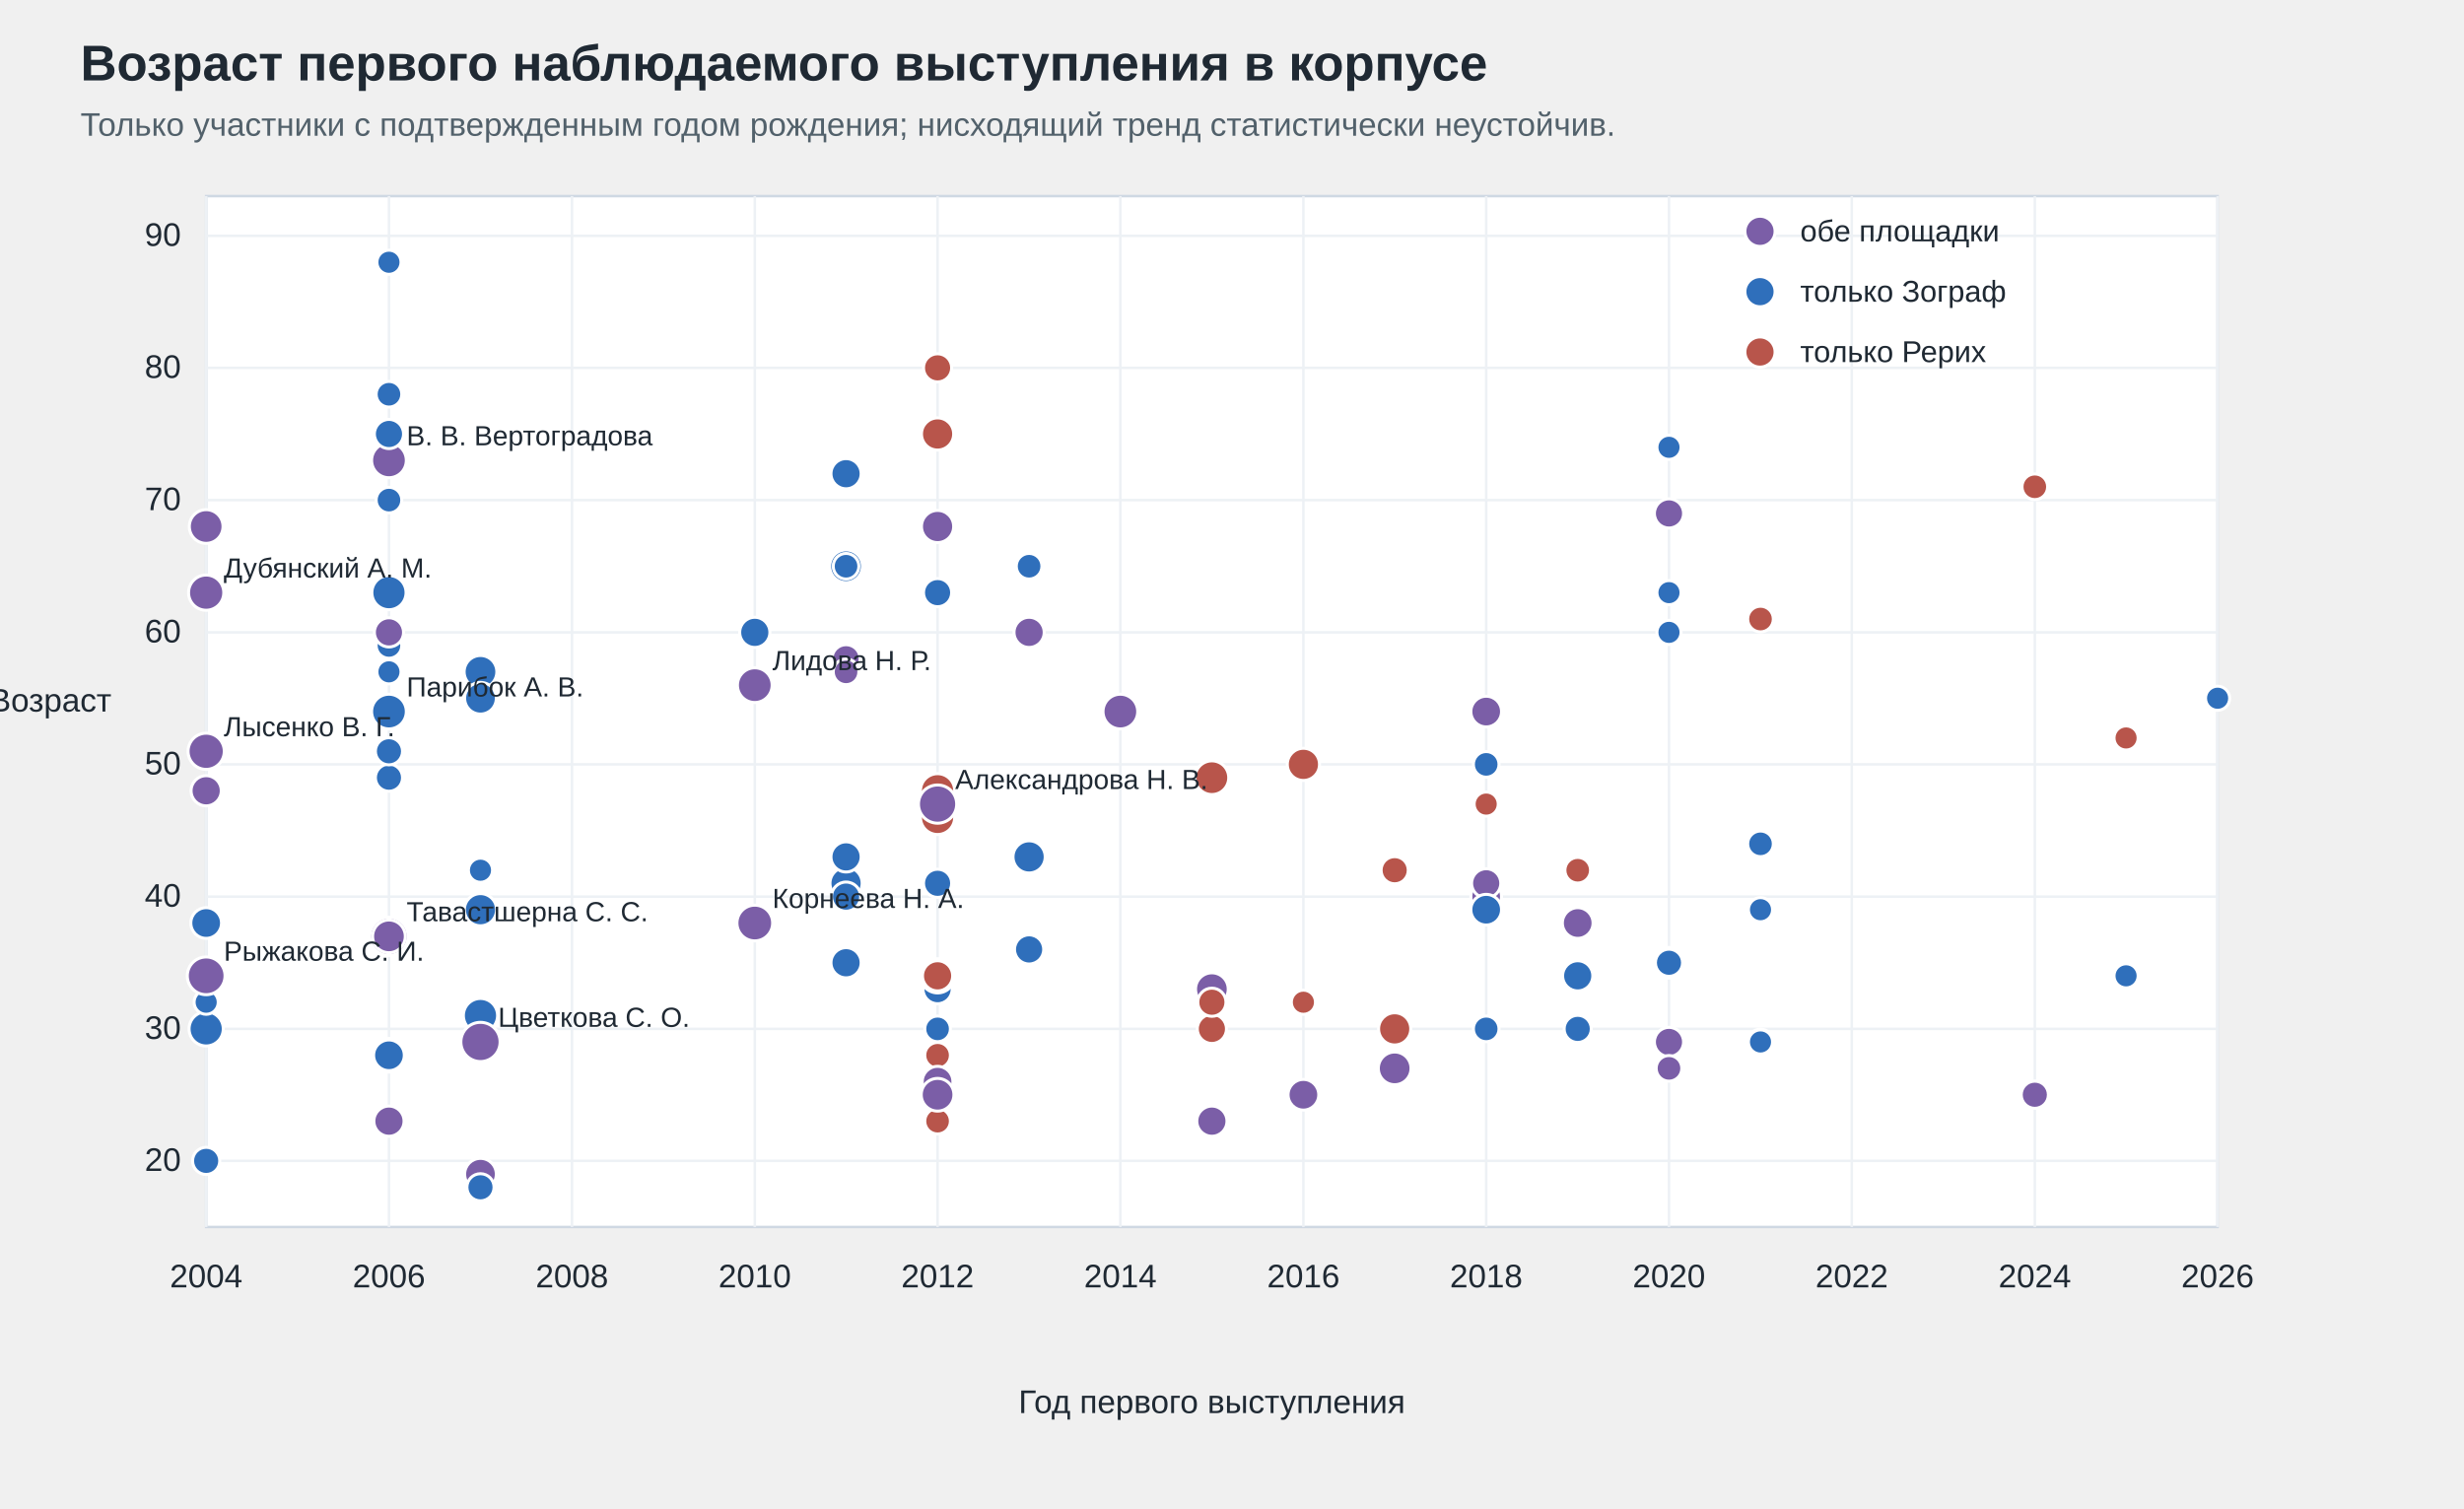
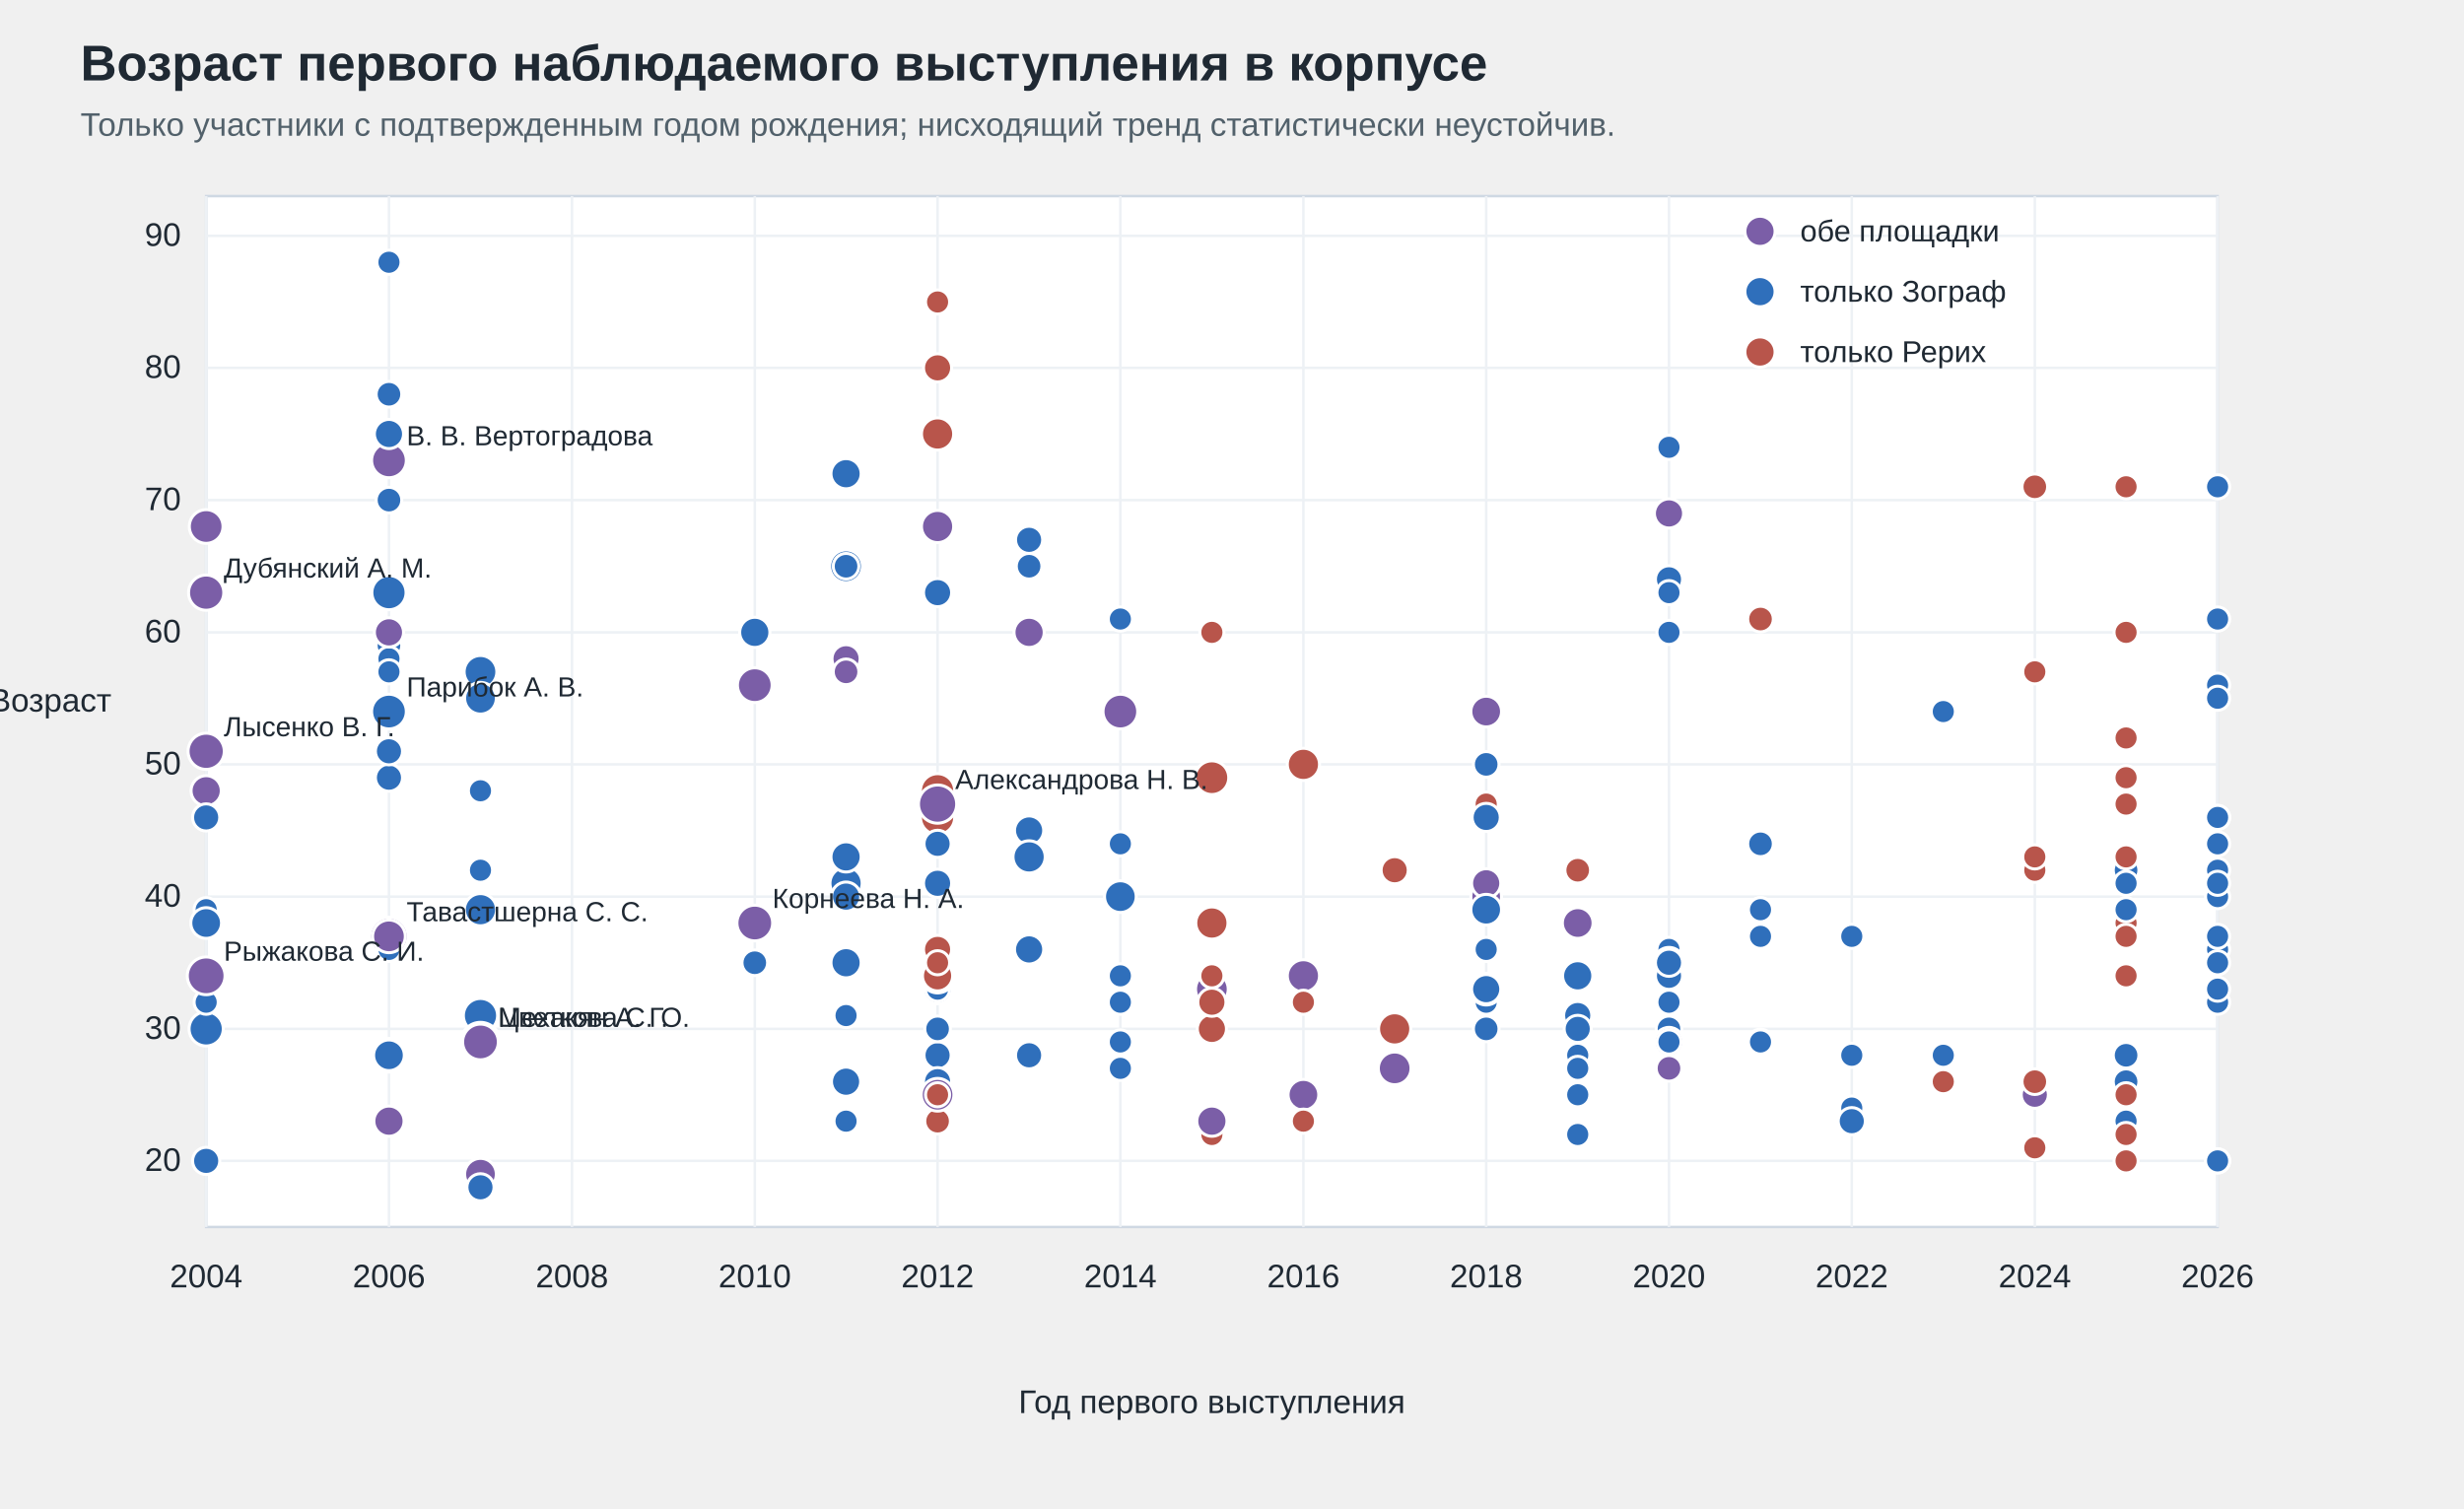
<svg xmlns="http://www.w3.org/2000/svg" width="980" height="600" viewBox="0 0 980 600">
  <style>text{font-family:Arial,'Liberation Sans',sans-serif;fill:#1f2933}.title{font-size:20px;font-weight:700}.sub{font-size:13px;fill:#52616b}.axis{font-size:13px}.small{font-size:12px}.label{font-size:11px}</style>
  <text x="32.0" y="32.0" class="title" text-anchor="start">Возраст первого наблюдаемого выступления в корпусе</text>
  <text x="32.0" y="54.0" class="sub" text-anchor="start">Только участники с подтвержденным годом рождения; нисходящий тренд статистически неустойчив.</text>
  <rect x="82.0" y="78.0" width="800.0" height="410.0" fill="#fff" stroke="#cfd8e3" opacity="1.0" />
  <line x1="82.0" y1="78.0" x2="82.0" y2="488.0" stroke="#edf1f5" stroke-width="1.0" />
  <text x="82.0" y="512.0" class="axis" text-anchor="middle">2004</text>
  <line x1="154.7" y1="78.0" x2="154.7" y2="488.0" stroke="#edf1f5" stroke-width="1.0" />
  <text x="154.7" y="512.0" class="axis" text-anchor="middle">2006</text>
  <line x1="227.5" y1="78.0" x2="227.5" y2="488.0" stroke="#edf1f5" stroke-width="1.0" />
  <text x="227.5" y="512.0" class="axis" text-anchor="middle">2008</text>
  <line x1="300.2" y1="78.0" x2="300.2" y2="488.0" stroke="#edf1f5" stroke-width="1.0" />
  <text x="300.2" y="512.0" class="axis" text-anchor="middle">2010</text>
  <line x1="372.9" y1="78.0" x2="372.9" y2="488.0" stroke="#edf1f5" stroke-width="1.0" />
  <text x="372.9" y="512.0" class="axis" text-anchor="middle">2012</text>
  <line x1="445.6" y1="78.0" x2="445.6" y2="488.0" stroke="#edf1f5" stroke-width="1.0" />
  <text x="445.6" y="512.0" class="axis" text-anchor="middle">2014</text>
  <line x1="518.4" y1="78.0" x2="518.4" y2="488.0" stroke="#edf1f5" stroke-width="1.0" />
  <text x="518.4" y="512.0" class="axis" text-anchor="middle">2016</text>
  <line x1="591.1" y1="78.0" x2="591.1" y2="488.0" stroke="#edf1f5" stroke-width="1.0" />
  <text x="591.1" y="512.0" class="axis" text-anchor="middle">2018</text>
  <line x1="663.8" y1="78.0" x2="663.8" y2="488.0" stroke="#edf1f5" stroke-width="1.0" />
  <text x="663.8" y="512.0" class="axis" text-anchor="middle">2020</text>
  <line x1="736.5" y1="78.0" x2="736.5" y2="488.0" stroke="#edf1f5" stroke-width="1.0" />
  <text x="736.5" y="512.0" class="axis" text-anchor="middle">2022</text>
  <line x1="809.3" y1="78.0" x2="809.3" y2="488.0" stroke="#edf1f5" stroke-width="1.0" />
  <text x="809.3" y="512.0" class="axis" text-anchor="middle">2024</text>
  <line x1="882.0" y1="78.0" x2="882.0" y2="488.0" stroke="#edf1f5" stroke-width="1.0" />
  <text x="882.0" y="512.0" class="axis" text-anchor="middle">2026</text>
  <line x1="82.0" y1="461.7" x2="882.0" y2="461.7" stroke="#edf1f5" stroke-width="1.0" />
  <text x="72.0" y="465.7" class="axis" text-anchor="end">20</text>
  <line x1="82.0" y1="409.2" x2="882.0" y2="409.2" stroke="#edf1f5" stroke-width="1.0" />
  <text x="72.0" y="413.2" class="axis" text-anchor="end">30</text>
  <line x1="82.0" y1="356.6" x2="882.0" y2="356.6" stroke="#edf1f5" stroke-width="1.0" />
  <text x="72.0" y="360.6" class="axis" text-anchor="end">40</text>
  <line x1="82.0" y1="304.0" x2="882.0" y2="304.0" stroke="#edf1f5" stroke-width="1.0" />
  <text x="72.0" y="308.0" class="axis" text-anchor="end">50</text>
  <line x1="82.0" y1="251.5" x2="882.0" y2="251.5" stroke="#edf1f5" stroke-width="1.0" />
  <text x="72.0" y="255.5" class="axis" text-anchor="end">60</text>
  <line x1="82.0" y1="198.9" x2="882.0" y2="198.9" stroke="#edf1f5" stroke-width="1.0" />
  <text x="72.0" y="202.9" class="axis" text-anchor="end">70</text>
  <line x1="82.0" y1="146.3" x2="882.0" y2="146.3" stroke="#edf1f5" stroke-width="1.0" />
  <text x="72.0" y="150.3" class="axis" text-anchor="end">80</text>
  <line x1="82.0" y1="93.8" x2="882.0" y2="93.8" stroke="#edf1f5" stroke-width="1.0" />
  <text x="72.0" y="97.8" class="axis" text-anchor="end">90</text>
  <circle cx="191.1" cy="403.9" r="6.8" fill="#2f6fbb" stroke="#fff" stroke-width="1.2" />
+   <circle cx="736.5" cy="440.7" r="4.8" fill="#2f6fbb" stroke="#fff" stroke-width="1.2" />
+   <circle cx="591.1" cy="393.4" r="5.4" fill="#2f6fbb" stroke="#fff" stroke-width="1.2" />
+   <circle cx="82.0" cy="361.8" r="4.8" fill="#2f6fbb" stroke="#fff" stroke-width="1.2" />
  <circle cx="554.7" cy="424.9" r="6.5" fill="#7b5ea7" stroke="#fff" stroke-width="1.2" />
  <circle cx="663.8" cy="204.2" r="5.8" fill="#7b5ea7" stroke="#fff" stroke-width="1.2" />
  <circle cx="372.9" cy="314.5" r="5.6" fill="#b8554b" stroke="#fff" stroke-width="1.2" />
+   <circle cx="772.9" cy="283.0" r="4.8" fill="#2f6fbb" stroke="#fff" stroke-width="1.2" />
  <circle cx="482.0" cy="409.2" r="5.8" fill="#b8554b" stroke="#fff" stroke-width="1.2" />
  <circle cx="372.9" cy="419.7" r="5.1" fill="#b8554b" stroke="#fff" stroke-width="1.2" />
  <circle cx="372.9" cy="393.4" r="5.8" fill="#2f6fbb" stroke="#fff" stroke-width="1.2" />
  <circle cx="372.9" cy="430.2" r="6.1" fill="#7b5ea7" stroke="#fff" stroke-width="1.2" />
+   <circle cx="372.9" cy="419.7" r="5.4" fill="#2f6fbb" stroke="#fff" stroke-width="1.2" />
  <circle cx="154.7" cy="256.7" r="5.1" fill="#2f6fbb" stroke="#fff" stroke-width="1.2" />
  <circle cx="663.8" cy="177.9" r="4.8" fill="#2f6fbb" stroke="#fff" stroke-width="1.2" />
  <circle cx="154.7" cy="372.4" r="7.6" fill="#7b5ea7" stroke="#fff" stroke-width="1.2" />
  <circle cx="82.0" cy="298.8" r="7.2" fill="#7b5ea7" stroke="#fff" stroke-width="1.2" />
+   <circle cx="845.6" cy="309.3" r="4.8" fill="#b8554b" stroke="#fff" stroke-width="1.2" />
+   <circle cx="882.0" cy="461.7" r="4.8" fill="#2f6fbb" stroke="#fff" stroke-width="1.2" />
+   <circle cx="445.6" cy="335.6" r="4.8" fill="#2f6fbb" stroke="#fff" stroke-width="1.2" />
+   <circle cx="663.8" cy="409.2" r="5.1" fill="#2f6fbb" stroke="#fff" stroke-width="1.2" />
  <circle cx="154.7" cy="283.0" r="6.9" fill="#2f6fbb" stroke="#fff" stroke-width="1.2" />
  <circle cx="518.4" cy="435.4" r="6.1" fill="#7b5ea7" stroke="#fff" stroke-width="1.2" />
  <circle cx="82.0" cy="235.7" r="7.0" fill="#7b5ea7" stroke="#fff" stroke-width="1.2" />
+   <circle cx="700.2" cy="361.8" r="4.8" fill="#b8554b" stroke="#fff" stroke-width="1.2" />
+   <circle cx="809.3" cy="346.1" r="4.8" fill="#b8554b" stroke="#fff" stroke-width="1.2" />
  <circle cx="409.3" cy="377.6" r="5.8" fill="#2f6fbb" stroke="#fff" stroke-width="1.2" />
  <circle cx="82.0" cy="367.1" r="6.1" fill="#2f6fbb" stroke="#fff" stroke-width="1.2" />
+   <circle cx="882.0" cy="193.6" r="4.8" fill="#2f6fbb" stroke="#fff" stroke-width="1.2" />
+   <circle cx="627.5" cy="419.7" r="4.8" fill="#2f6fbb" stroke="#fff" stroke-width="1.2" />
  <circle cx="191.1" cy="361.8" r="6.4" fill="#2f6fbb" stroke="#fff" stroke-width="1.2" />
+   <circle cx="445.6" cy="246.2" r="4.8" fill="#2f6fbb" stroke="#fff" stroke-width="1.2" />
+   <circle cx="445.6" cy="414.4" r="4.8" fill="#2f6fbb" stroke="#fff" stroke-width="1.2" />
  <circle cx="82.0" cy="461.7" r="5.4" fill="#2f6fbb" stroke="#fff" stroke-width="1.2" />
  <circle cx="627.5" cy="388.1" r="6.0" fill="#2f6fbb" stroke="#fff" stroke-width="1.2" />
+   <circle cx="663.8" cy="398.6" r="4.8" fill="#2f6fbb" stroke="#fff" stroke-width="1.2" />
+   <circle cx="627.5" cy="403.9" r="5.6" fill="#2f6fbb" stroke="#fff" stroke-width="1.2" />
+   <circle cx="336.5" cy="403.9" r="4.8" fill="#2f6fbb" stroke="#fff" stroke-width="1.2" />
  <circle cx="154.7" cy="198.9" r="5.1" fill="#2f6fbb" stroke="#fff" stroke-width="1.2" />
+   <circle cx="191.1" cy="314.5" r="4.8" fill="#2f6fbb" stroke="#fff" stroke-width="1.2" />
+   <circle cx="591.1" cy="393.4" r="4.8" fill="#2f6fbb" stroke="#fff" stroke-width="1.2" />
+   <circle cx="845.6" cy="445.9" r="4.8" fill="#b8554b" stroke="#fff" stroke-width="1.2" />
+   <circle cx="482.0" cy="367.1" r="6.4" fill="#b8554b" stroke="#fff" stroke-width="1.2" />
  <circle cx="409.3" cy="225.2" r="5.1" fill="#2f6fbb" stroke="#fff" stroke-width="1.2" />
+   <circle cx="336.5" cy="445.9" r="4.8" fill="#2f6fbb" stroke="#fff" stroke-width="1.2" />
+   <circle cx="845.6" cy="451.2" r="5.1" fill="#2f6fbb" stroke="#fff" stroke-width="1.2" />
+   <circle cx="845.6" cy="461.7" r="4.8" fill="#b8554b" stroke="#fff" stroke-width="1.2" />
  <circle cx="336.5" cy="351.3" r="6.4" fill="#2f6fbb" stroke="#fff" stroke-width="1.2" />
+   <circle cx="445.6" cy="424.9" r="4.8" fill="#2f6fbb" stroke="#fff" stroke-width="1.2" />
+   <circle cx="591.1" cy="377.6" r="4.8" fill="#2f6fbb" stroke="#fff" stroke-width="1.2" />
+   <circle cx="845.6" cy="346.1" r="5.1" fill="#2f6fbb" stroke="#fff" stroke-width="1.2" />
  <circle cx="191.1" cy="467.0" r="6.3" fill="#7b5ea7" stroke="#fff" stroke-width="1.2" />
+   <circle cx="845.6" cy="430.2" r="4.8" fill="#2f6fbb" stroke="#fff" stroke-width="1.2" />
+   <circle cx="845.6" cy="419.7" r="5.1" fill="#2f6fbb" stroke="#fff" stroke-width="1.2" />
  <circle cx="591.1" cy="319.8" r="4.8" fill="#b8554b" stroke="#fff" stroke-width="1.2" />
+   <circle cx="518.4" cy="388.1" r="6.4" fill="#7b5ea7" stroke="#fff" stroke-width="1.2" />
  <circle cx="336.5" cy="262.0" r="5.6" fill="#7b5ea7" stroke="#fff" stroke-width="1.2" />
+   <circle cx="372.9" cy="377.6" r="5.6" fill="#b8554b" stroke="#fff" stroke-width="1.2" />
  <circle cx="191.1" cy="346.1" r="4.8" fill="#2f6fbb" stroke="#fff" stroke-width="1.2" />
  <circle cx="191.1" cy="472.2" r="5.4" fill="#2f6fbb" stroke="#fff" stroke-width="1.2" />
+   <circle cx="372.9" cy="393.4" r="4.8" fill="#2f6fbb" stroke="#fff" stroke-width="1.2" />
  <circle cx="82.0" cy="409.2" r="6.8" fill="#2f6fbb" stroke="#fff" stroke-width="1.2" />
+   <circle cx="809.3" cy="456.5" r="4.8" fill="#b8554b" stroke="#fff" stroke-width="1.2" />
+   <circle cx="591.1" cy="398.6" r="4.8" fill="#2f6fbb" stroke="#fff" stroke-width="1.2" />
+   <circle cx="372.9" cy="388.1" r="5.4" fill="#b8554b" stroke="#fff" stroke-width="1.2" />
  <circle cx="300.2" cy="367.1" r="7.1" fill="#7b5ea7" stroke="#fff" stroke-width="1.2" />
+   <circle cx="736.5" cy="419.7" r="4.8" fill="#2f6fbb" stroke="#fff" stroke-width="1.2" />
  <circle cx="482.0" cy="393.4" r="6.5" fill="#7b5ea7" stroke="#fff" stroke-width="1.2" />
+   <circle cx="627.5" cy="424.9" r="4.8" fill="#2f6fbb" stroke="#fff" stroke-width="1.2" />
+   <circle cx="882.0" cy="377.6" r="4.8" fill="#2f6fbb" stroke="#fff" stroke-width="1.2" />
+   <circle cx="700.2" cy="372.4" r="5.6" fill="#b8554b" stroke="#fff" stroke-width="1.2" />
  <circle cx="700.2" cy="361.8" r="4.8" fill="#2f6fbb" stroke="#fff" stroke-width="1.2" />
  <circle cx="336.5" cy="225.2" r="4.8" fill="#2f6fbb" stroke="#fff" stroke-width="1.2" />
+   <circle cx="882.0" cy="346.1" r="4.8" fill="#2f6fbb" stroke="#fff" stroke-width="1.2" />
+   <circle cx="372.9" cy="335.6" r="4.8" fill="#2f6fbb" stroke="#fff" stroke-width="1.2" />
  <circle cx="809.3" cy="435.4" r="5.4" fill="#7b5ea7" stroke="#fff" stroke-width="1.2" />
  <circle cx="372.9" cy="409.2" r="5.1" fill="#2f6fbb" stroke="#fff" stroke-width="1.2" />
  <circle cx="591.1" cy="356.6" r="6.1" fill="#7b5ea7" stroke="#fff" stroke-width="1.2" />
  <circle cx="845.6" cy="388.1" r="4.8" fill="#2f6fbb" stroke="#fff" stroke-width="1.2" />
  <circle cx="518.4" cy="398.6" r="4.8" fill="#b8554b" stroke="#fff" stroke-width="1.2" />
  <circle cx="154.7" cy="183.1" r="6.9" fill="#7b5ea7" stroke="#fff" stroke-width="1.2" />
+   <circle cx="482.0" cy="451.2" r="4.8" fill="#b8554b" stroke="#fff" stroke-width="1.2" />
  <circle cx="700.2" cy="246.2" r="5.1" fill="#b8554b" stroke="#fff" stroke-width="1.2" />
+   <circle cx="663.8" cy="377.6" r="4.8" fill="#2f6fbb" stroke="#fff" stroke-width="1.2" />
  <circle cx="482.0" cy="398.6" r="5.6" fill="#b8554b" stroke="#fff" stroke-width="1.2" />
  <circle cx="154.7" cy="419.7" r="6.7" fill="#2f6fbb" stroke="#fff" stroke-width="1.2" />
  <circle cx="627.5" cy="346.1" r="5.1" fill="#b8554b" stroke="#fff" stroke-width="1.2" />
  <circle cx="663.8" cy="414.4" r="5.8" fill="#7b5ea7" stroke="#fff" stroke-width="1.2" />
+   <circle cx="882.0" cy="356.6" r="4.8" fill="#2f6fbb" stroke="#fff" stroke-width="1.2" />
+   <circle cx="154.7" cy="377.6" r="4.8" fill="#2f6fbb" stroke="#fff" stroke-width="1.2" />
  <circle cx="372.9" cy="172.6" r="6.4" fill="#b8554b" stroke="#fff" stroke-width="1.2" />
+   <circle cx="445.6" cy="356.6" r="6.3" fill="#2f6fbb" stroke="#fff" stroke-width="1.2" />
+   <circle cx="591.1" cy="325.1" r="5.6" fill="#2f6fbb" stroke="#fff" stroke-width="1.2" />
  <circle cx="518.4" cy="304.0" r="6.4" fill="#b8554b" stroke="#fff" stroke-width="1.2" />
+   <circle cx="845.6" cy="293.5" r="4.8" fill="#2f6fbb" stroke="#fff" stroke-width="1.2" />
  <circle cx="700.2" cy="414.4" r="5.1" fill="#b8554b" stroke="#fff" stroke-width="1.2" />
  <circle cx="82.0" cy="209.4" r="6.7" fill="#7b5ea7" stroke="#fff" stroke-width="1.2" />
  <circle cx="663.8" cy="251.5" r="4.8" fill="#2f6fbb" stroke="#fff" stroke-width="1.2" />
+   <circle cx="663.8" cy="230.4" r="5.4" fill="#2f6fbb" stroke="#fff" stroke-width="1.2" />
  <circle cx="372.9" cy="325.1" r="6.8" fill="#b8554b" stroke="#fff" stroke-width="1.2" />
+   <circle cx="845.6" cy="319.8" r="4.8" fill="#b8554b" stroke="#fff" stroke-width="1.2" />
+   <circle cx="772.9" cy="419.7" r="4.8" fill="#2f6fbb" stroke="#fff" stroke-width="1.2" />
+   <circle cx="409.3" cy="214.7" r="5.4" fill="#2f6fbb" stroke="#fff" stroke-width="1.2" />
+   <circle cx="845.6" cy="340.8" r="4.8" fill="#b8554b" stroke="#fff" stroke-width="1.2" />
  <circle cx="663.8" cy="424.9" r="5.1" fill="#7b5ea7" stroke="#fff" stroke-width="1.2" />
+   <circle cx="445.6" cy="388.1" r="4.8" fill="#2f6fbb" stroke="#fff" stroke-width="1.2" />
  <circle cx="372.9" cy="235.7" r="5.6" fill="#2f6fbb" stroke="#fff" stroke-width="1.2" />
+   <circle cx="154.7" cy="262.0" r="4.8" fill="#2f6fbb" stroke="#fff" stroke-width="1.2" />
  <circle cx="663.8" cy="382.9" r="6.1" fill="#7b5ea7" stroke="#fff" stroke-width="1.2" />
+   <circle cx="591.1" cy="393.4" r="6.3" fill="#2f6fbb" stroke="#fff" stroke-width="1.2" />
+   <circle cx="300.2" cy="382.9" r="5.1" fill="#2f6fbb" stroke="#fff" stroke-width="1.2" />
+   <circle cx="882.0" cy="246.2" r="4.8" fill="#2f6fbb" stroke="#fff" stroke-width="1.2" />
  <circle cx="372.9" cy="445.9" r="5.1" fill="#b8554b" stroke="#fff" stroke-width="1.2" />
+   <circle cx="409.3" cy="330.3" r="5.8" fill="#2f6fbb" stroke="#fff" stroke-width="1.2" />
+   <circle cx="809.3" cy="340.8" r="4.8" fill="#b8554b" stroke="#fff" stroke-width="1.2" />
+   <circle cx="372.9" cy="430.2" r="5.6" fill="#2f6fbb" stroke="#fff" stroke-width="1.2" />
  <circle cx="372.9" cy="351.3" r="5.6" fill="#2f6fbb" stroke="#fff" stroke-width="1.2" />
  <circle cx="154.7" cy="235.7" r="6.8" fill="#2f6fbb" stroke="#fff" stroke-width="1.2" />
  <circle cx="154.7" cy="445.9" r="6.0" fill="#7b5ea7" stroke="#fff" stroke-width="1.2" />
+   <circle cx="663.8" cy="414.4" r="4.8" fill="#2f6fbb" stroke="#fff" stroke-width="1.2" />
  <circle cx="700.2" cy="414.4" r="4.8" fill="#2f6fbb" stroke="#fff" stroke-width="1.2" />
+   <circle cx="845.6" cy="388.1" r="4.8" fill="#b8554b" stroke="#fff" stroke-width="1.2" />
+   <circle cx="409.3" cy="419.7" r="5.4" fill="#2f6fbb" stroke="#fff" stroke-width="1.2" />
+   <circle cx="845.6" cy="445.9" r="5.1" fill="#2f6fbb" stroke="#fff" stroke-width="1.2" />
  <circle cx="372.9" cy="435.4" r="6.5" fill="#7b5ea7" stroke="#fff" stroke-width="1.2" />
+   <circle cx="845.6" cy="445.9" r="4.8" fill="#2f6fbb" stroke="#fff" stroke-width="1.2" />
  <circle cx="336.5" cy="356.6" r="5.8" fill="#2f6fbb" stroke="#fff" stroke-width="1.2" />
  <circle cx="154.7" cy="372.4" r="6.5" fill="#7b5ea7" stroke="#fff" stroke-width="1.2" />
+   <circle cx="336.5" cy="430.2" r="5.8" fill="#2f6fbb" stroke="#fff" stroke-width="1.2" />
+   <circle cx="882.0" cy="325.1" r="4.8" fill="#2f6fbb" stroke="#fff" stroke-width="1.2" />
+   <circle cx="663.8" cy="398.6" r="4.8" fill="#2f6fbb" stroke="#fff" stroke-width="1.2" />
+   <circle cx="882.0" cy="325.1" r="4.8" fill="#2f6fbb" stroke="#fff" stroke-width="1.2" />
  <circle cx="372.9" cy="388.1" r="6.8" fill="#b8554b" stroke="#fff" stroke-width="1.2" />
  <circle cx="591.1" cy="351.3" r="5.8" fill="#7b5ea7" stroke="#fff" stroke-width="1.2" />
+   <circle cx="845.6" cy="367.1" r="4.8" fill="#b8554b" stroke="#fff" stroke-width="1.2" />
+   <circle cx="882.0" cy="351.3" r="4.8" fill="#2f6fbb" stroke="#fff" stroke-width="1.2" />
  <circle cx="154.7" cy="104.3" r="4.8" fill="#2f6fbb" stroke="#fff" stroke-width="1.2" />
  <circle cx="336.5" cy="225.2" r="6.5" fill="#2f6fbb" stroke="#fff" stroke-width="1.2" />
  <circle cx="82.0" cy="314.5" r="6.0" fill="#7b5ea7" stroke="#fff" stroke-width="1.2" />
  <circle cx="154.7" cy="267.2" r="4.8" fill="#2f6fbb" stroke="#fff" stroke-width="1.2" />
+   <circle cx="845.6" cy="251.5" r="4.8" fill="#b8554b" stroke="#fff" stroke-width="1.2" />
+   <circle cx="845.6" cy="430.2" r="5.1" fill="#2f6fbb" stroke="#fff" stroke-width="1.2" />
  <circle cx="591.1" cy="283.0" r="6.1" fill="#7b5ea7" stroke="#fff" stroke-width="1.2" />
  <circle cx="409.3" cy="340.8" r="6.4" fill="#2f6fbb" stroke="#fff" stroke-width="1.2" />
+   <circle cx="882.0" cy="461.7" r="4.8" fill="#2f6fbb" stroke="#fff" stroke-width="1.2" />
+   <circle cx="700.2" cy="372.4" r="4.8" fill="#2f6fbb" stroke="#fff" stroke-width="1.2" />
+   <circle cx="882.0" cy="335.6" r="4.8" fill="#2f6fbb" stroke="#fff" stroke-width="1.2" />
  <circle cx="336.5" cy="382.9" r="6.0" fill="#2f6fbb" stroke="#fff" stroke-width="1.2" />
+   <circle cx="809.3" cy="267.2" r="4.8" fill="#b8554b" stroke="#fff" stroke-width="1.2" />
+   <circle cx="627.5" cy="435.4" r="4.8" fill="#2f6fbb" stroke="#fff" stroke-width="1.2" />
  <circle cx="554.7" cy="346.1" r="5.4" fill="#b8554b" stroke="#fff" stroke-width="1.2" />
+   <circle cx="663.8" cy="398.6" r="4.8" fill="#2f6fbb" stroke="#fff" stroke-width="1.2" />
  <circle cx="154.7" cy="309.3" r="5.4" fill="#2f6fbb" stroke="#fff" stroke-width="1.2" />
+   <circle cx="845.6" cy="451.2" r="4.8" fill="#b8554b" stroke="#fff" stroke-width="1.2" />
  <circle cx="591.1" cy="304.0" r="5.1" fill="#2f6fbb" stroke="#fff" stroke-width="1.2" />
  <circle cx="700.2" cy="335.6" r="5.1" fill="#2f6fbb" stroke="#fff" stroke-width="1.2" />
  <circle cx="627.5" cy="409.2" r="5.4" fill="#2f6fbb" stroke="#fff" stroke-width="1.2" />
  <circle cx="154.7" cy="298.8" r="5.4" fill="#2f6fbb" stroke="#fff" stroke-width="1.2" />
  <circle cx="336.5" cy="188.4" r="6.0" fill="#2f6fbb" stroke="#fff" stroke-width="1.2" />
+   <circle cx="663.8" cy="388.1" r="5.4" fill="#2f6fbb" stroke="#fff" stroke-width="1.2" />
+   <circle cx="845.6" cy="372.4" r="4.8" fill="#b8554b" stroke="#fff" stroke-width="1.2" />
  <circle cx="82.0" cy="398.6" r="4.8" fill="#2f6fbb" stroke="#fff" stroke-width="1.2" />
  <circle cx="591.1" cy="409.2" r="5.1" fill="#2f6fbb" stroke="#fff" stroke-width="1.2" />
+   <circle cx="882.0" cy="382.9" r="4.8" fill="#2f6fbb" stroke="#fff" stroke-width="1.2" />
  <circle cx="336.5" cy="225.2" r="5.1" fill="#2f6fbb" stroke="#fff" stroke-width="1.2" />
  <circle cx="191.1" cy="267.2" r="6.5" fill="#2f6fbb" stroke="#fff" stroke-width="1.2" />
  <circle cx="191.1" cy="414.4" r="7.8" fill="#7b5ea7" stroke="#fff" stroke-width="1.2" />
  <circle cx="154.7" cy="419.7" r="6.1" fill="#2f6fbb" stroke="#fff" stroke-width="1.2" />
  <circle cx="845.6" cy="293.5" r="4.8" fill="#b8554b" stroke="#fff" stroke-width="1.2" />
+   <circle cx="591.1" cy="393.4" r="5.8" fill="#2f6fbb" stroke="#fff" stroke-width="1.2" />
+   <circle cx="627.5" cy="451.2" r="4.8" fill="#2f6fbb" stroke="#fff" stroke-width="1.2" />
  <circle cx="663.8" cy="382.9" r="5.4" fill="#2f6fbb" stroke="#fff" stroke-width="1.2" />
+   <circle cx="882.0" cy="272.5" r="4.8" fill="#2f6fbb" stroke="#fff" stroke-width="1.2" />
  <circle cx="809.3" cy="193.6" r="5.1" fill="#b8554b" stroke="#fff" stroke-width="1.2" />
  <circle cx="336.5" cy="267.2" r="5.1" fill="#7b5ea7" stroke="#fff" stroke-width="1.2" />
+   <circle cx="445.6" cy="398.6" r="4.8" fill="#2f6fbb" stroke="#fff" stroke-width="1.2" />
  <circle cx="809.3" cy="435.4" r="5.4" fill="#7b5ea7" stroke="#fff" stroke-width="1.2" />
  <circle cx="627.5" cy="367.1" r="6.1" fill="#7b5ea7" stroke="#fff" stroke-width="1.2" />
  <circle cx="882.0" cy="277.7" r="4.8" fill="#2f6fbb" stroke="#fff" stroke-width="1.2" />
+   <circle cx="372.9" cy="335.6" r="5.4" fill="#2f6fbb" stroke="#fff" stroke-width="1.2" />
  <circle cx="372.9" cy="388.1" r="6.0" fill="#b8554b" stroke="#fff" stroke-width="1.2" />
+   <circle cx="809.3" cy="430.2" r="5.1" fill="#b8554b" stroke="#fff" stroke-width="1.2" />
  <circle cx="82.0" cy="388.1" r="7.5" fill="#7b5ea7" stroke="#fff" stroke-width="1.2" />
  <circle cx="482.0" cy="309.3" r="6.7" fill="#b8554b" stroke="#fff" stroke-width="1.2" />
  <circle cx="591.1" cy="361.8" r="6.1" fill="#2f6fbb" stroke="#fff" stroke-width="1.2" />
  <circle cx="372.9" cy="146.3" r="5.6" fill="#b8554b" stroke="#fff" stroke-width="1.2" />
  <circle cx="154.7" cy="172.6" r="5.8" fill="#2f6fbb" stroke="#fff" stroke-width="1.2" />
+   <circle cx="372.9" cy="435.4" r="4.8" fill="#b8554b" stroke="#fff" stroke-width="1.2" />
+   <circle cx="518.4" cy="445.9" r="4.8" fill="#b8554b" stroke="#fff" stroke-width="1.2" />
+   <circle cx="372.9" cy="314.5" r="4.8" fill="#b8554b" stroke="#fff" stroke-width="1.2" />
  <circle cx="300.2" cy="272.5" r="6.9" fill="#7b5ea7" stroke="#fff" stroke-width="1.2" />
+   <circle cx="736.5" cy="372.4" r="4.8" fill="#2f6fbb" stroke="#fff" stroke-width="1.2" />
  <circle cx="445.6" cy="283.0" r="6.9" fill="#7b5ea7" stroke="#fff" stroke-width="1.2" />
+   <circle cx="882.0" cy="372.4" r="4.8" fill="#2f6fbb" stroke="#fff" stroke-width="1.2" />
  <circle cx="154.7" cy="156.8" r="5.1" fill="#2f6fbb" stroke="#fff" stroke-width="1.2" />
  <circle cx="372.9" cy="209.4" r="6.4" fill="#7b5ea7" stroke="#fff" stroke-width="1.2" />
  <circle cx="372.9" cy="314.5" r="6.8" fill="#b8554b" stroke="#fff" stroke-width="1.2" />
  <circle cx="663.8" cy="235.7" r="4.8" fill="#2f6fbb" stroke="#fff" stroke-width="1.2" />
  <circle cx="554.7" cy="409.2" r="6.4" fill="#b8554b" stroke="#fff" stroke-width="1.2" />
  <circle cx="482.0" cy="445.9" r="6.0" fill="#7b5ea7" stroke="#fff" stroke-width="1.2" />
+   <circle cx="772.9" cy="430.2" r="4.8" fill="#b8554b" stroke="#fff" stroke-width="1.2" />
+   <circle cx="482.0" cy="251.5" r="4.8" fill="#b8554b" stroke="#fff" stroke-width="1.2" />
+   <circle cx="372.9" cy="382.9" r="4.8" fill="#b8554b" stroke="#fff" stroke-width="1.2" />
  <circle cx="409.3" cy="251.5" r="6.0" fill="#7b5ea7" stroke="#fff" stroke-width="1.2" />
  <circle cx="372.9" cy="319.8" r="7.6" fill="#7b5ea7" stroke="#fff" stroke-width="1.2" />
  <circle cx="336.5" cy="340.8" r="6.0" fill="#2f6fbb" stroke="#fff" stroke-width="1.2" />
+   <circle cx="882.0" cy="398.6" r="4.8" fill="#2f6fbb" stroke="#fff" stroke-width="1.2" />
+   <circle cx="845.6" cy="435.4" r="4.8" fill="#b8554b" stroke="#fff" stroke-width="1.2" />
+   <circle cx="191.1" cy="414.4" r="7.1" fill="#7b5ea7" stroke="#fff" stroke-width="1.2" />
+   <circle cx="736.5" cy="445.9" r="5.4" fill="#2f6fbb" stroke="#fff" stroke-width="1.2" />
+   <circle cx="845.6" cy="361.8" r="4.8" fill="#2f6fbb" stroke="#fff" stroke-width="1.2" />
  <circle cx="154.7" cy="251.5" r="5.8" fill="#7b5ea7" stroke="#fff" stroke-width="1.2" />
+   <circle cx="845.6" cy="193.6" r="4.8" fill="#b8554b" stroke="#fff" stroke-width="1.2" />
+   <circle cx="845.6" cy="351.3" r="4.8" fill="#2f6fbb" stroke="#fff" stroke-width="1.2" />
  <circle cx="300.2" cy="251.5" r="6.0" fill="#2f6fbb" stroke="#fff" stroke-width="1.2" />
+   <circle cx="82.0" cy="325.1" r="5.4" fill="#2f6fbb" stroke="#fff" stroke-width="1.2" />
  <circle cx="191.1" cy="277.7" r="6.3" fill="#2f6fbb" stroke="#fff" stroke-width="1.2" />
+   <circle cx="882.0" cy="393.4" r="4.8" fill="#2f6fbb" stroke="#fff" stroke-width="1.2" />
+   <circle cx="372.9" cy="120.1" r="4.8" fill="#b8554b" stroke="#fff" stroke-width="1.2" />
+   <circle cx="482.0" cy="388.1" r="4.8" fill="#b8554b" stroke="#fff" stroke-width="1.2" />
  <text x="198.1" y="408.4" class="label" text-anchor="start">Цветкова С. О.</text>
  <text x="161.7" y="366.4" class="label" text-anchor="start">Тавастшерна С. С.</text>
  <text x="379.9" y="313.8" class="label" text-anchor="start">Александрова Н. В.</text>
  <text x="89.0" y="382.1" class="label" text-anchor="start">Рыжакова С. И.</text>
  <text x="89.0" y="292.8" class="label" text-anchor="start">Лысенко В. Г.</text>
  <text x="307.2" y="361.1" class="label" text-anchor="start">Корнеева Н. А.</text>
+   <text x="198.1" y="408.4" class="label" text-anchor="start">Мехакян А. Г.</text>
  <text x="89.0" y="229.7" class="label" text-anchor="start">Дубянский А. М.</text>
  <text x="161.7" y="277.0" class="label" text-anchor="start">Парибок А. В.</text>
  <text x="161.7" y="177.1" class="label" text-anchor="start">В. В. Вертоградова</text>
-   <text x="307.2" y="266.5" class="label" text-anchor="start">Лидова Н. Р.</text>
  <text x="482.0" y="562.0" class="axis" text-anchor="middle">Год первого выступления</text>
  <text x="20.0" y="283.0" class="axis" text-anchor="middle">Возраст</text>
  <circle cx="700.0" cy="92.0" r="6.0" fill="#7b5ea7" stroke="#fff" stroke-width="1.2" />
  <text x="716.0" y="96.0" class="small" text-anchor="start">обе площадки</text>
  <circle cx="700.0" cy="116.0" r="6.0" fill="#2f6fbb" stroke="#fff" stroke-width="1.2" />
  <text x="716.0" y="120.0" class="small" text-anchor="start">только Зограф</text>
  <circle cx="700.0" cy="140.0" r="6.0" fill="#b8554b" stroke="#fff" stroke-width="1.2" />
  <text x="716.0" y="144.0" class="small" text-anchor="start">только Рерих</text>
</svg>
